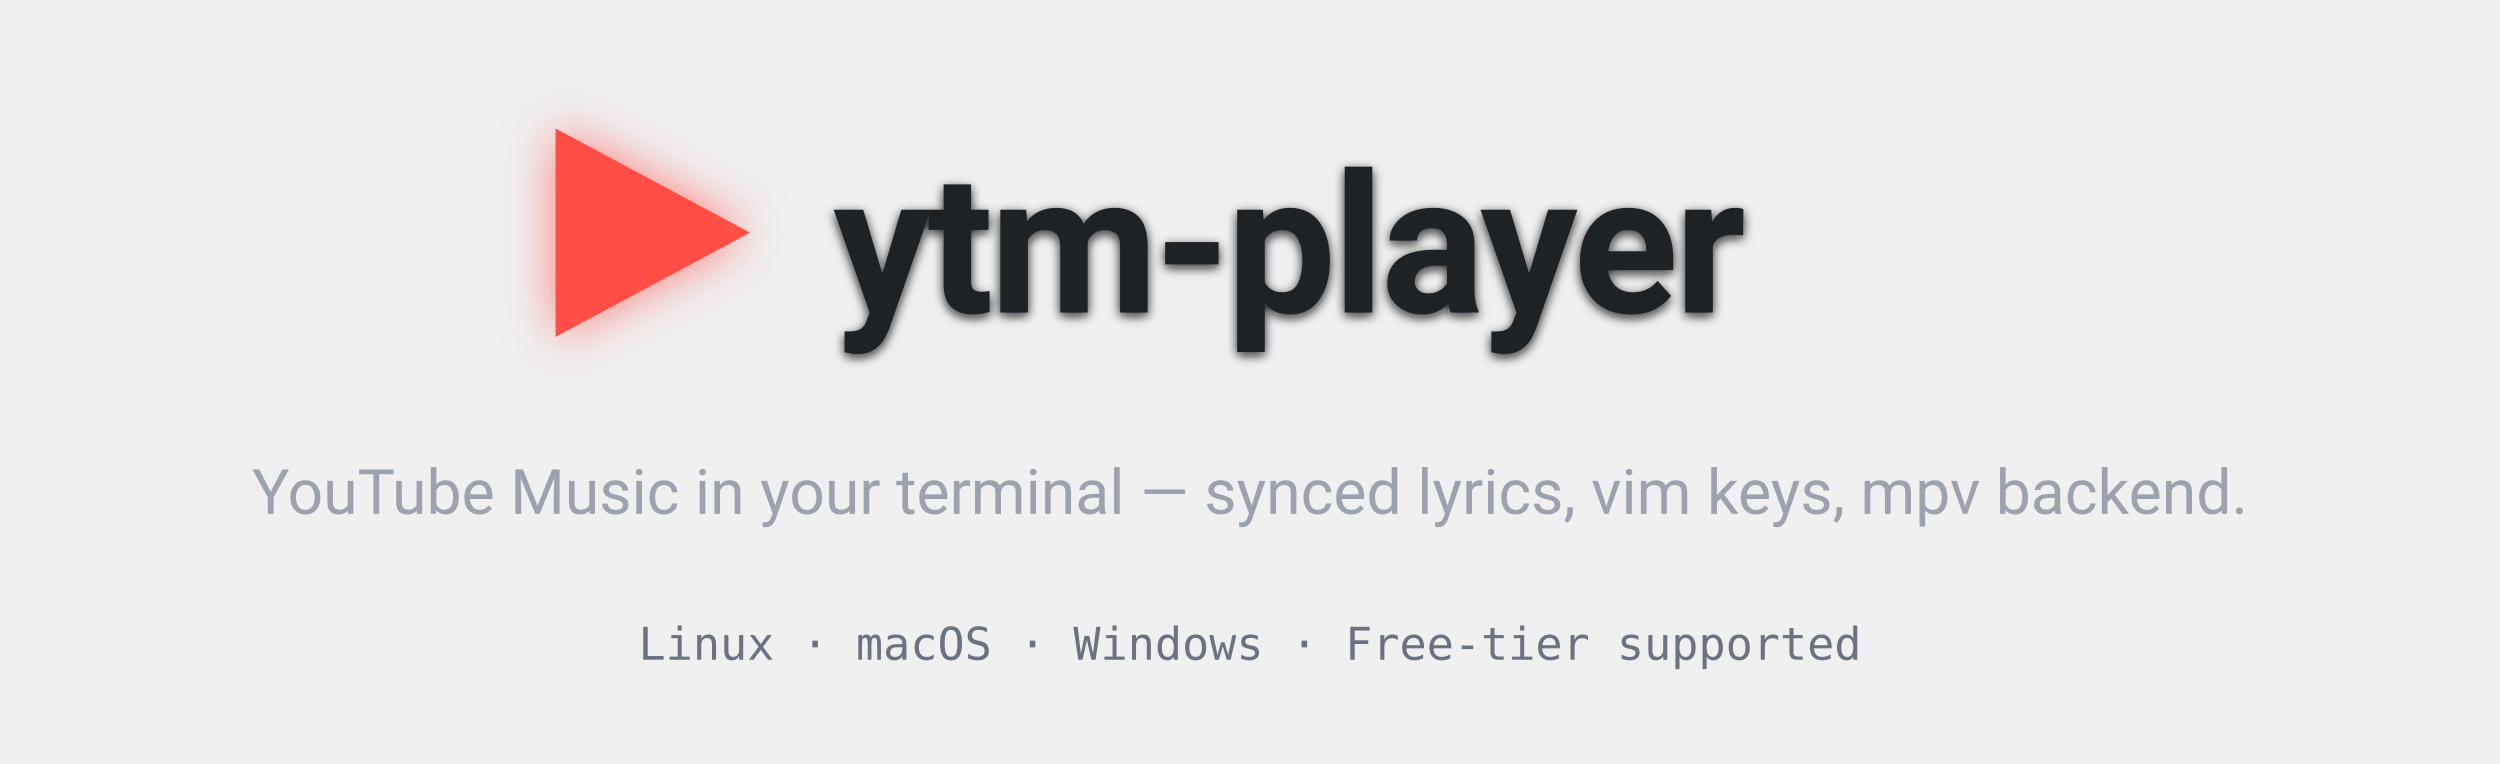
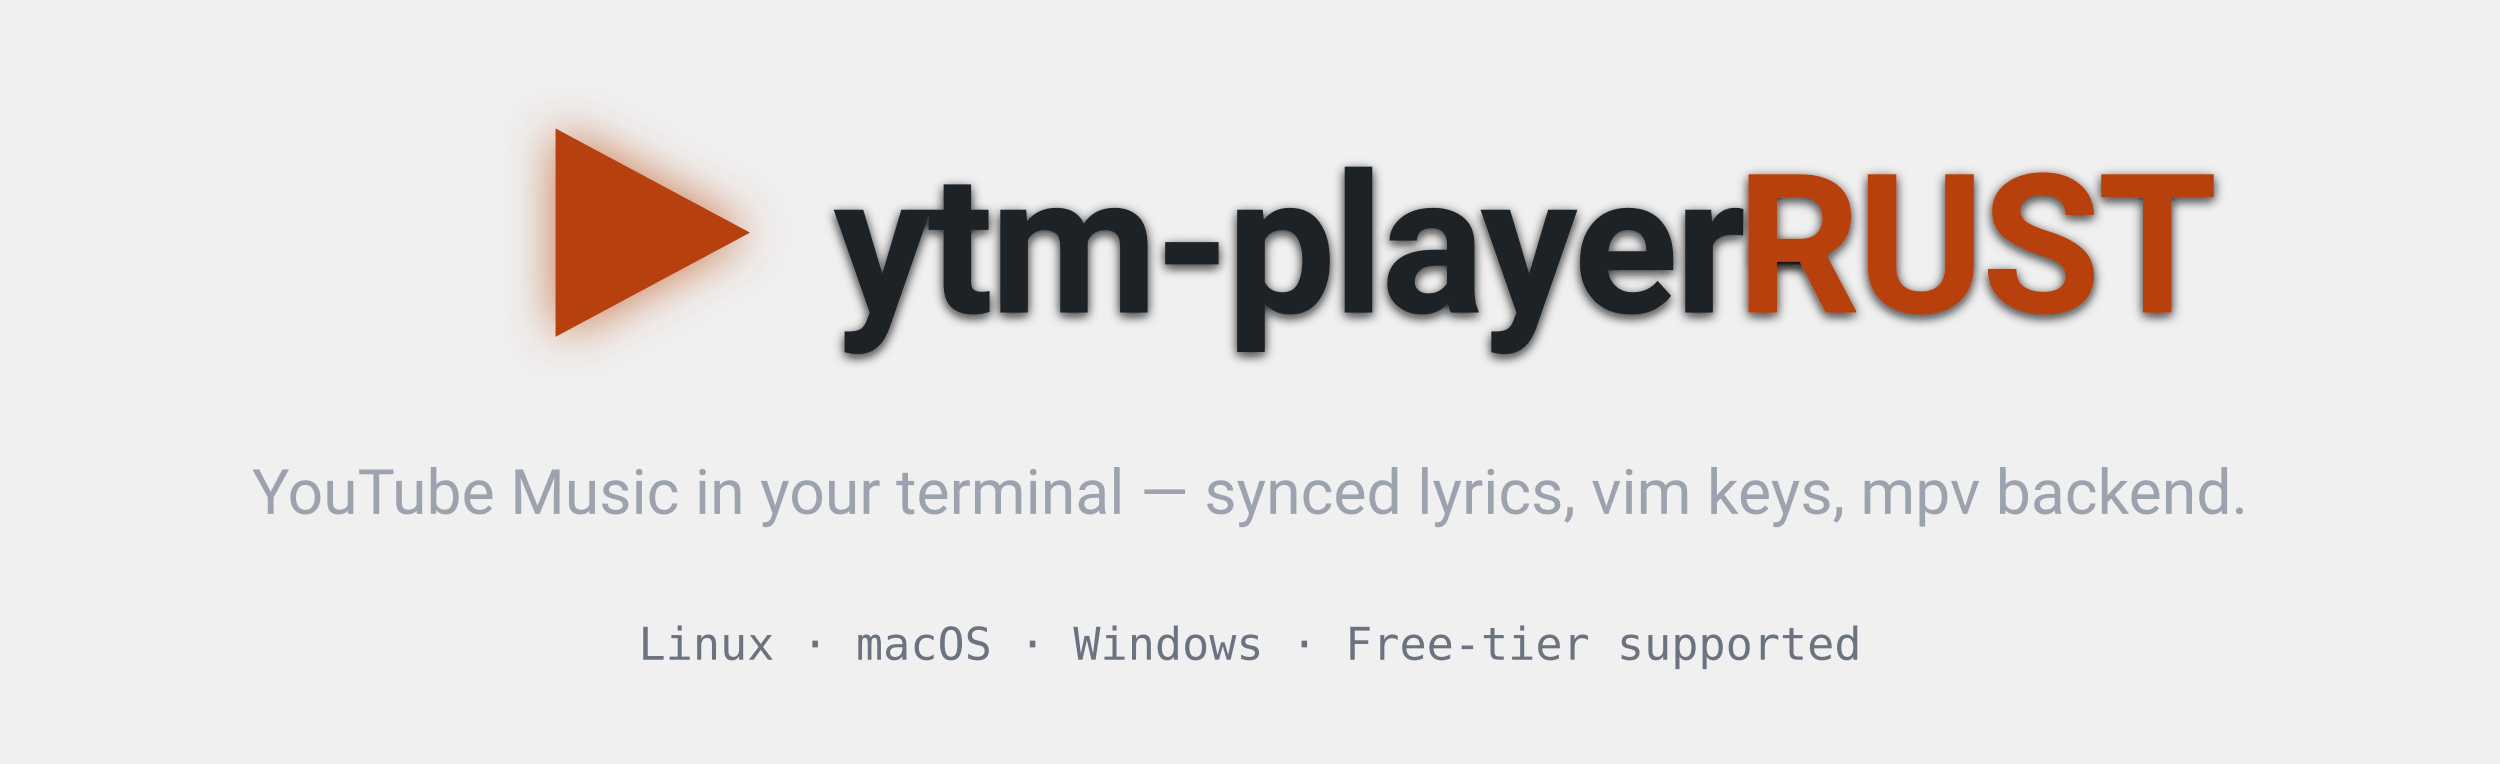
- <svg xmlns="http://www.w3.org/2000/svg" viewBox="0 0 720 220" role="img" aria-label="ytm-player — YouTube Music in your terminal — synced lyrics, vim keys, mpv backend. Linux · macOS · Windows · Free-tier supported.">
+ <svg xmlns="http://www.w3.org/2000/svg" viewBox="0 0 720 220" role="img" aria-label="ytm-player-RUST — YouTube Music in your terminal — synced lyrics, vim keys, mpv backend. Linux · macOS · Windows · Free-tier supported.">
  <style>
    .wordmark { fill: #1f2328; }
+     .rust { fill: #B7410E; }
    @media (prefers-color-scheme: dark) {
      .wordmark { fill: #ffffff; }
+       .rust { fill: #D97B4C; }
    }
  </style>
  <defs>
    <filter id="ytm-wordmark-shadow" x="-10%" y="-30%" width="120%" height="160%">
      <feDropShadow dx="0" dy="1" stdDeviation="1.5" flood-color="#0f0f0f" flood-opacity="0.9" />
    </filter>
    <filter id="ytm-logo-halo" x="-50%" y="-50%" width="200%" height="200%">
      <feGaussianBlur in="SourceGraphic" stdDeviation="7" />
    </filter>
  </defs>
  <g transform="translate(160, 25)">
-     <polygon points="0,12 56,42 0,72" fill="#ff4e45" filter="url(#ytm-logo-halo)" opacity="0.7">
+     <polygon points="0,12 56,42 0,72" fill="#B7410E" filter="url(#ytm-logo-halo)" opacity="0.7">
      <animate attributeName="opacity" values="0.4;1;0.4" dur="2.6s" repeatCount="indefinite" />
    </polygon>
-     <polygon points="0,12 56,42 0,72" fill="#ff4e45" />
-     <text class="wordmark" x="80" y="65" font-family="-apple-system, BlinkMacSystemFont, 'Segoe UI', Roboto, sans-serif" font-size="56" font-weight="600" letter-spacing="-1" textLength="320" lengthAdjust="spacingAndGlyphs" filter="url(#ytm-wordmark-shadow)">ytm-player</text>
+     <polygon points="0,12 56,42 0,72" fill="#B7410E" />
+     <text class="wordmark" x="80" y="65" font-family="-apple-system, BlinkMacSystemFont, 'Segoe UI', Roboto, sans-serif" font-size="56" font-weight="600" letter-spacing="-1" textLength="260" lengthAdjust="spacingAndGlyphs" filter="url(#ytm-wordmark-shadow)">ytm-player-</text>
+     <text class="rust" x="340" y="65" font-family="-apple-system, BlinkMacSystemFont, 'Segoe UI', Roboto, sans-serif" font-size="56" font-weight="600" letter-spacing="-1" textLength="120" lengthAdjust="spacingAndGlyphs" filter="url(#ytm-wordmark-shadow)">RUST</text>
  </g>
  <text x="360" y="148" text-anchor="middle" font-family="-apple-system, BlinkMacSystemFont, 'Segoe UI', Roboto, sans-serif" font-size="18" fill="#9ca3af">YouTube Music in your terminal — synced lyrics, vim keys, mpv backend.</text>
  <text x="360" y="190" text-anchor="middle" font-family="ui-monospace, SFMono-Regular, Menlo, Consolas, monospace" font-size="13" fill="#6b7280">Linux · macOS · Windows · Free-tier supported</text>
</svg>
